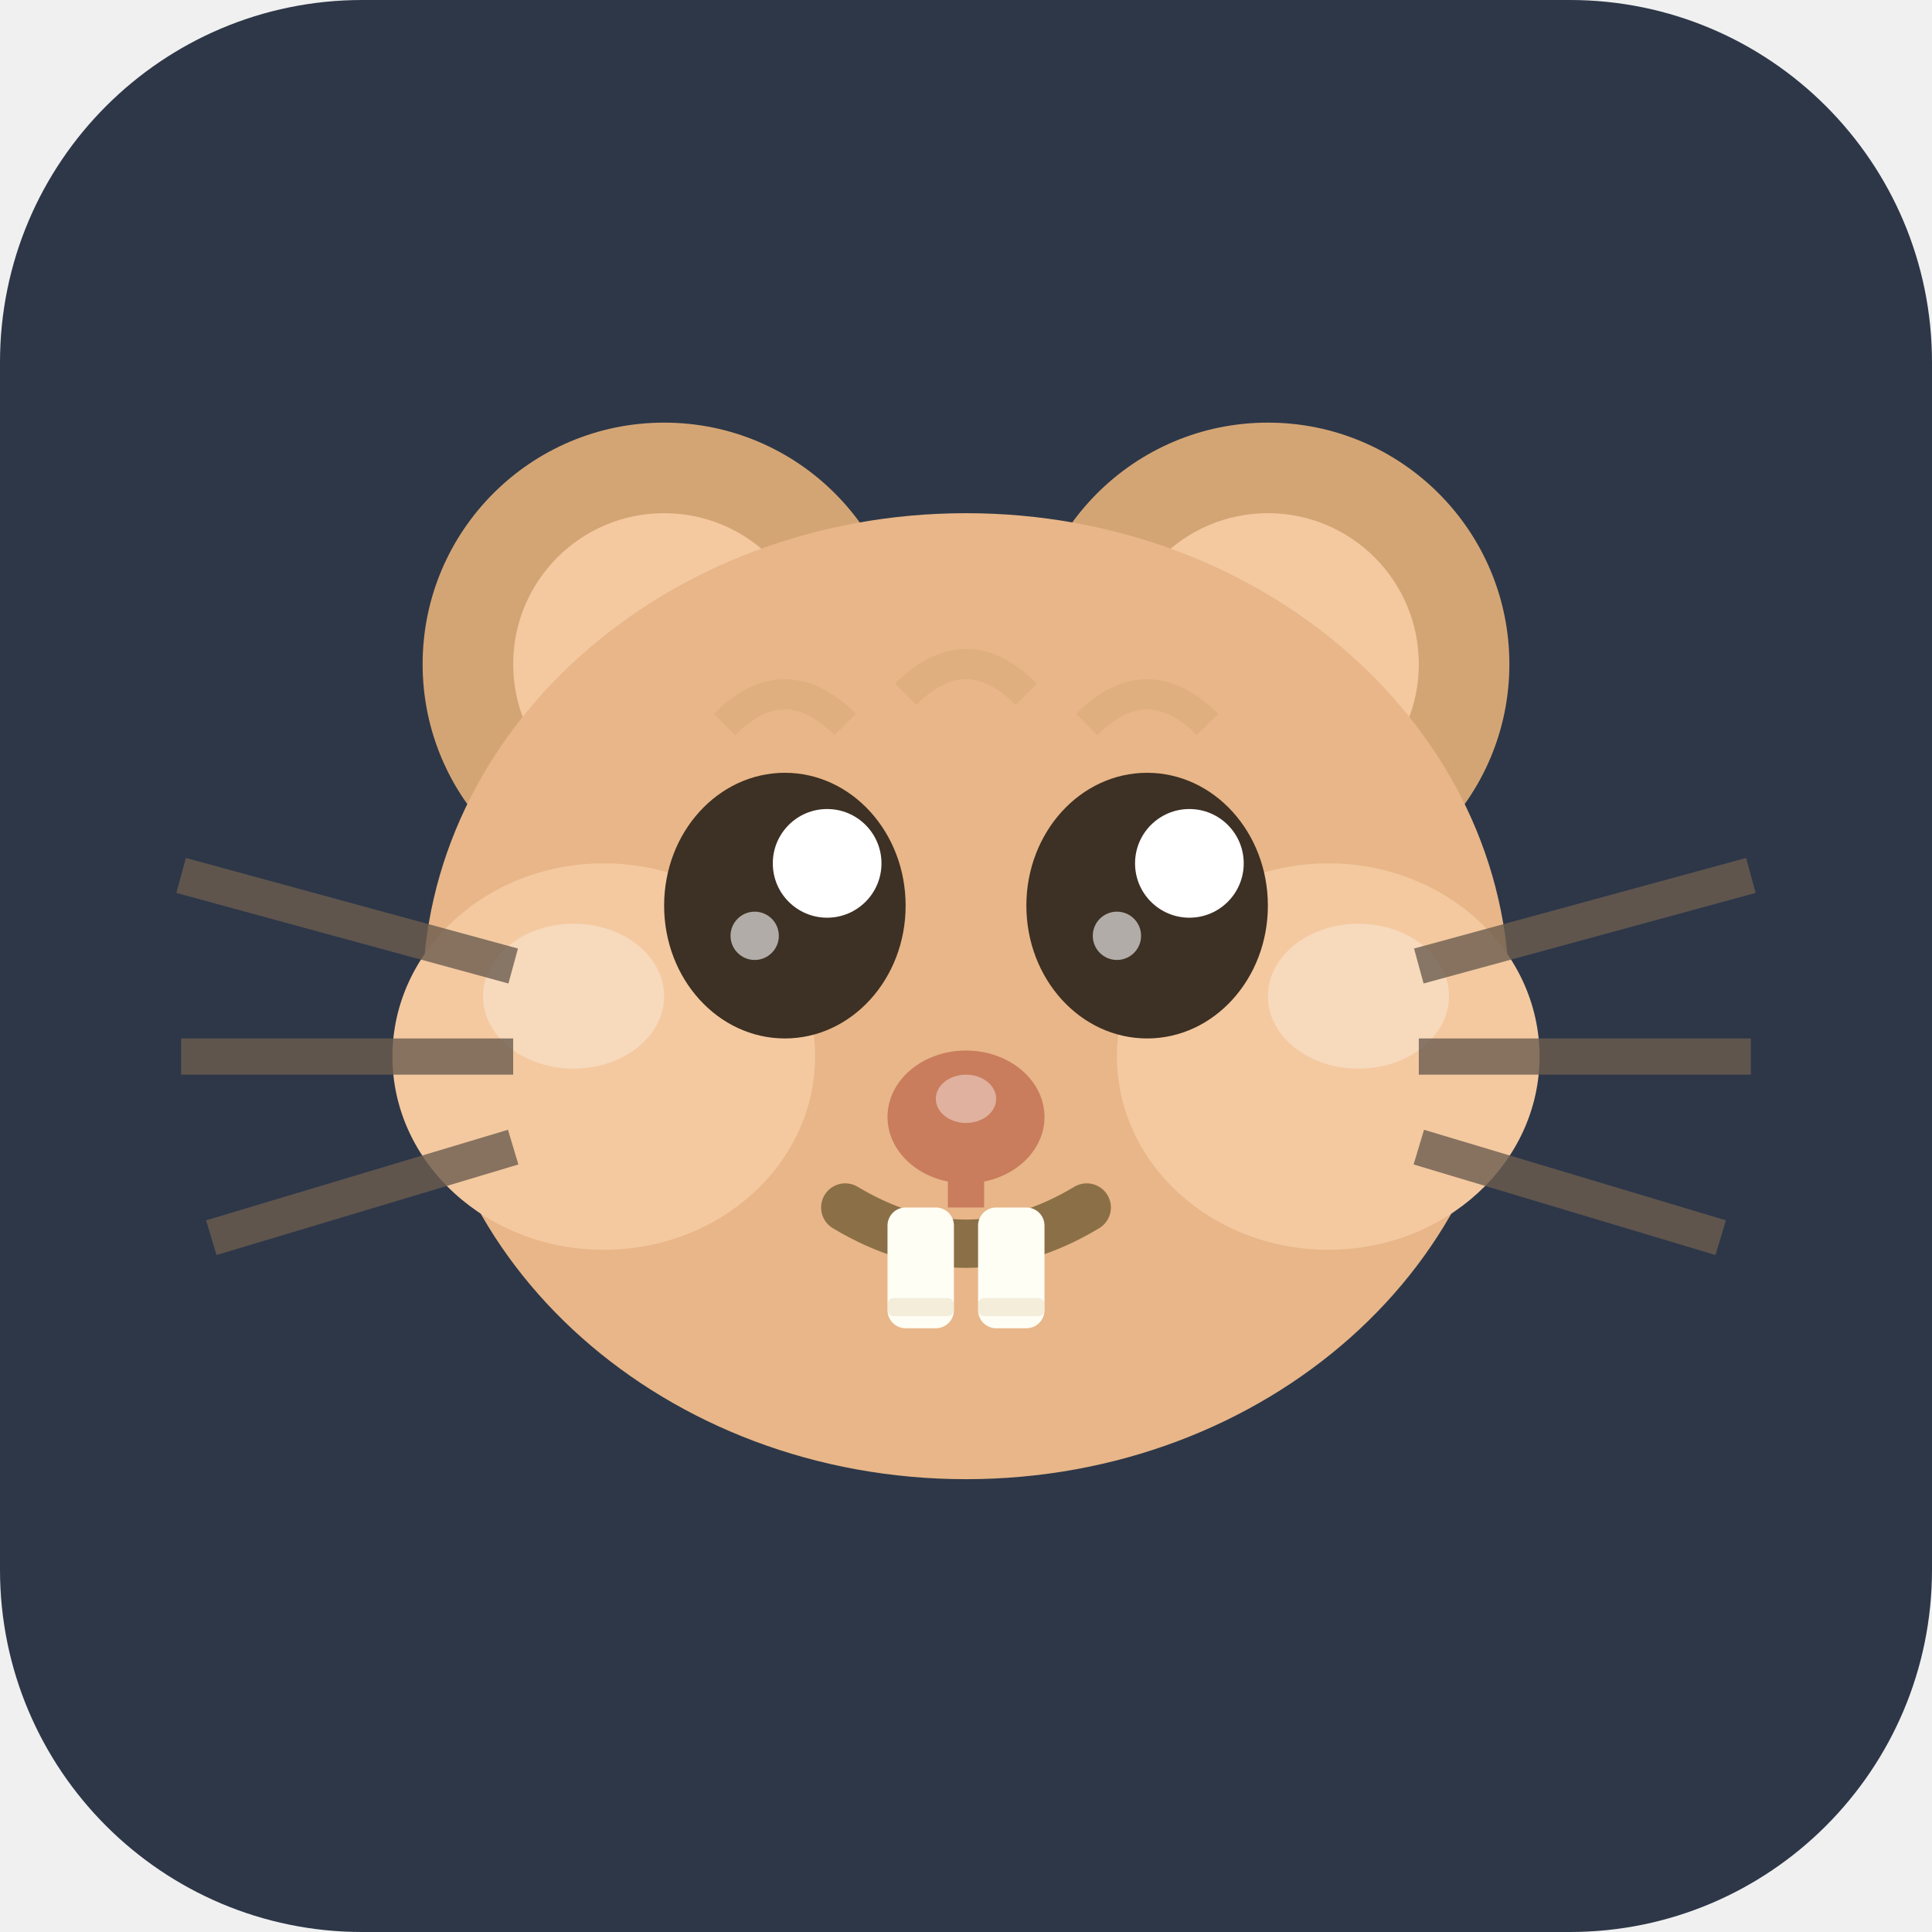
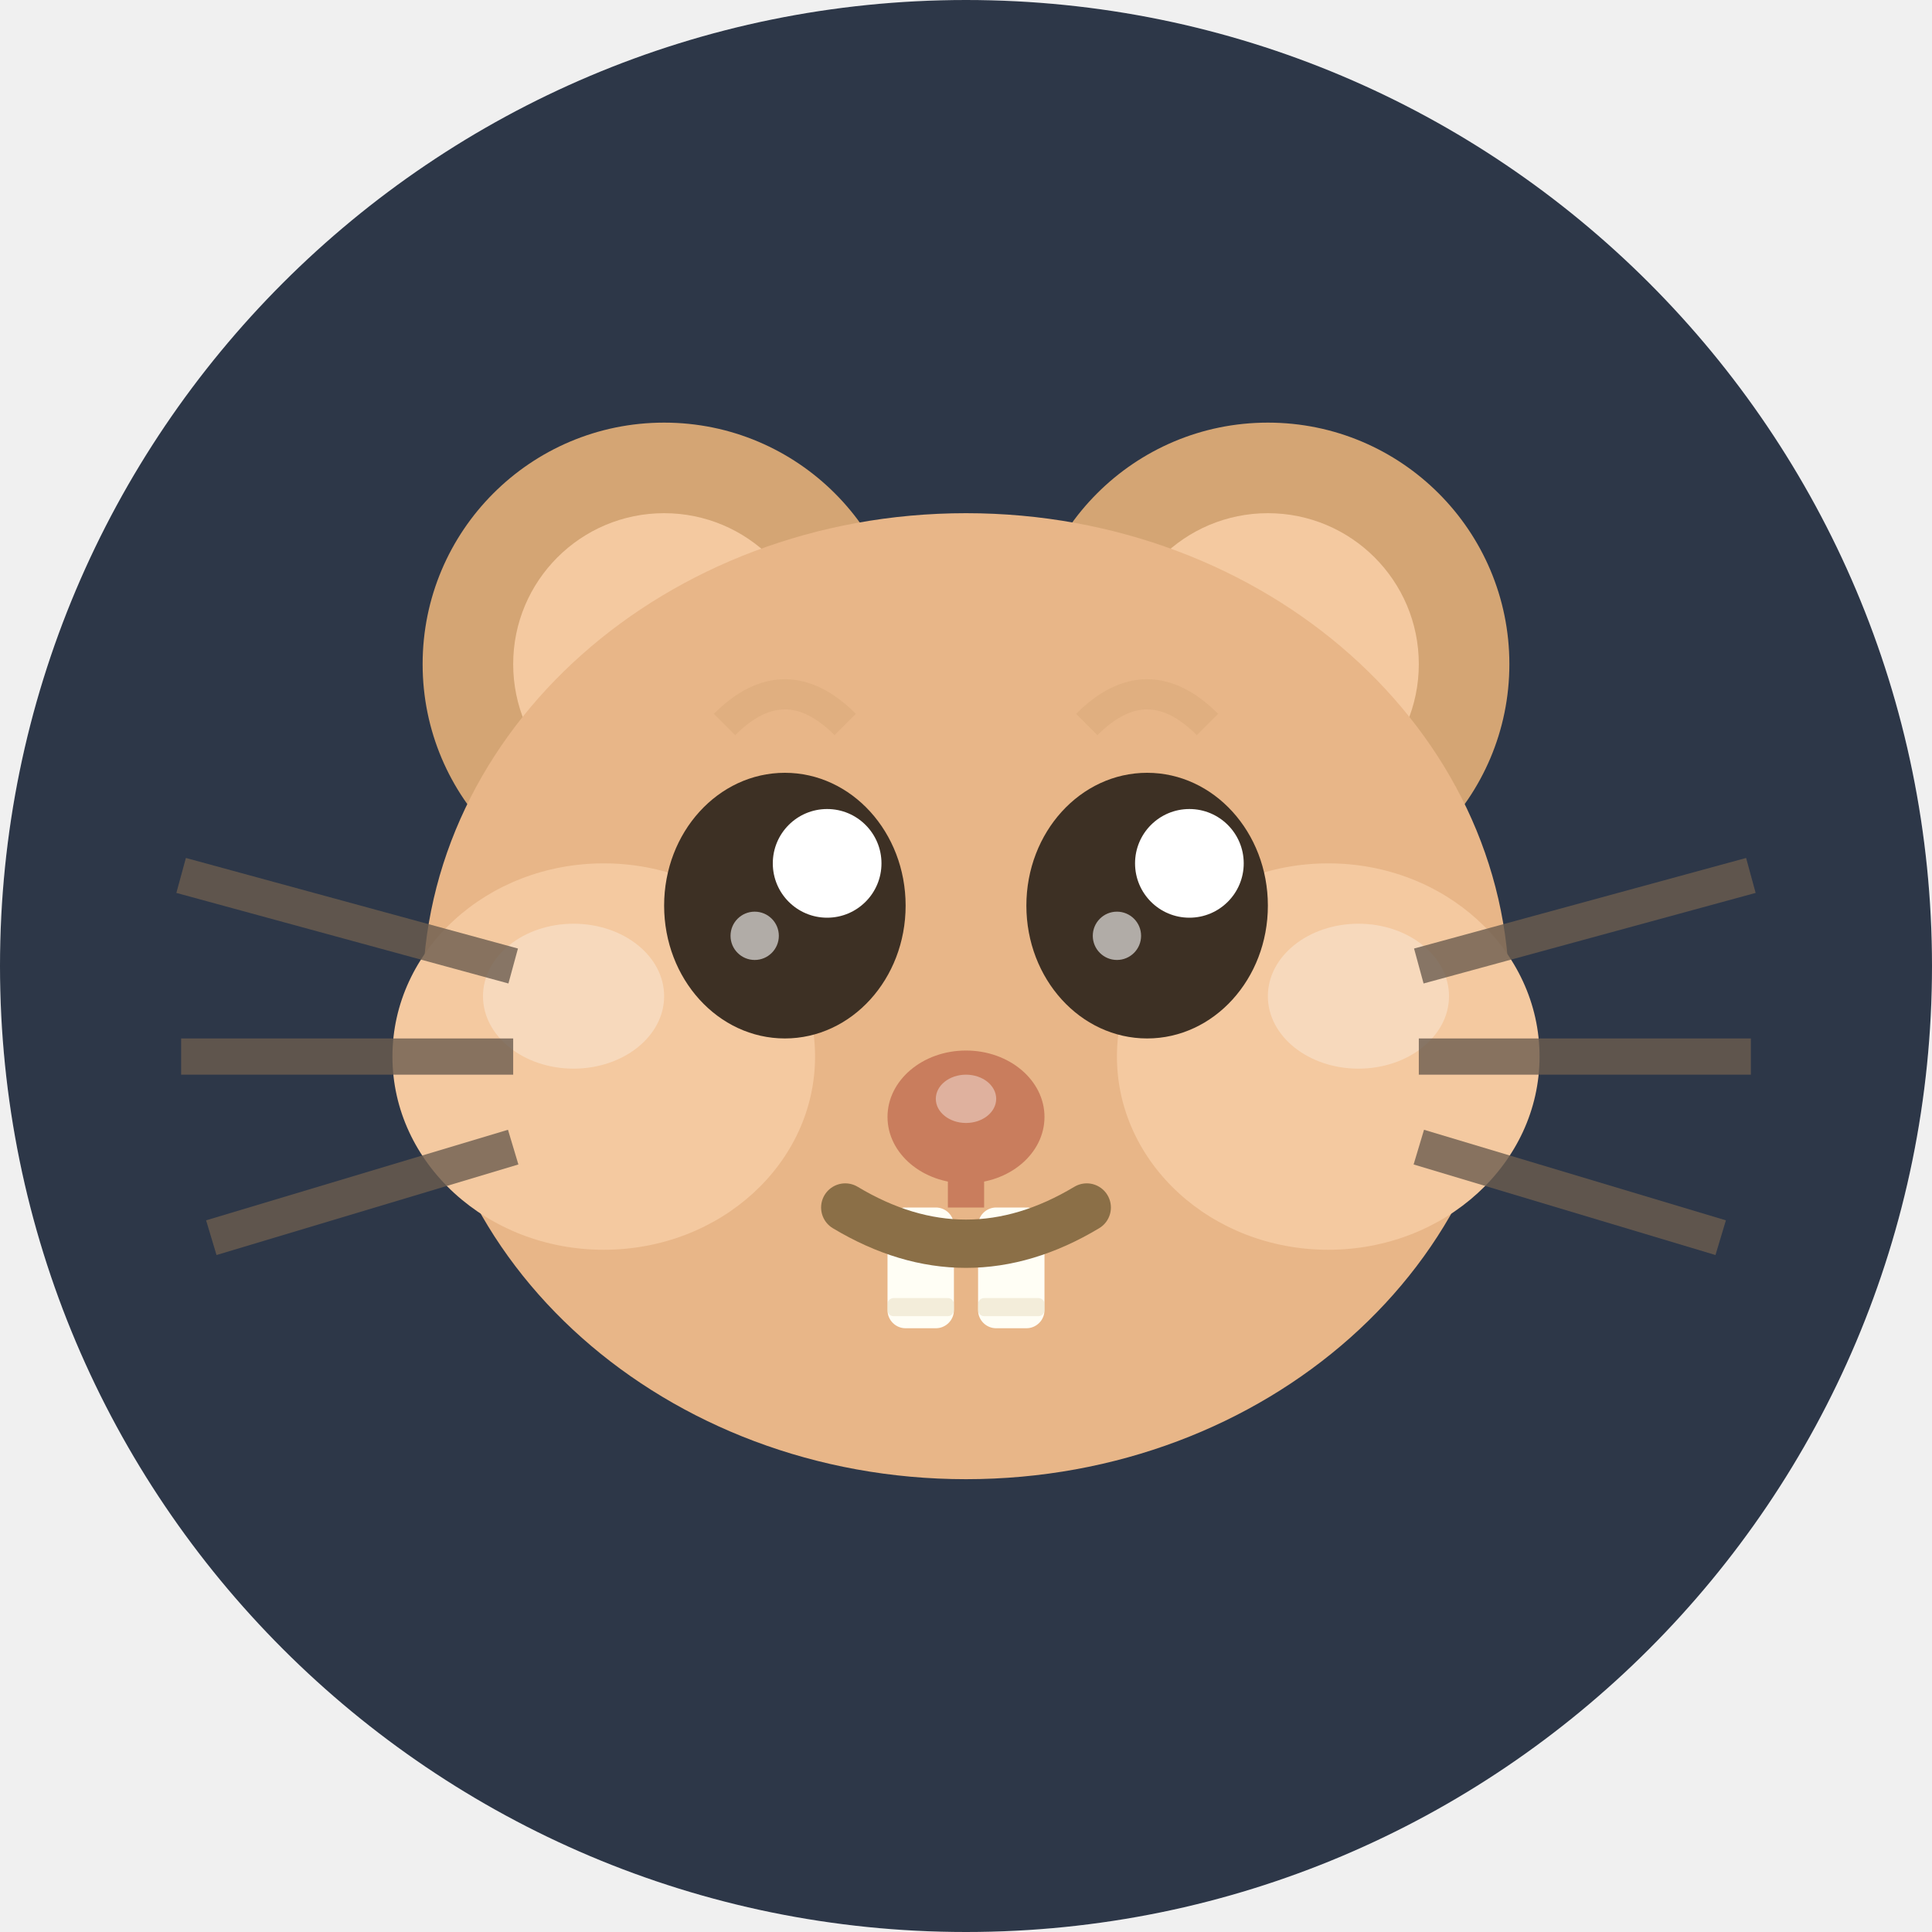
- <svg xmlns="http://www.w3.org/2000/svg" version="1.1" width="32" height="32">
-   <svg version="1.1" width="32" height="32">
-     <svg viewBox="0 0 32 32" width="32" height="32">
-       <rect width="32" height="32" rx="6" fill="#2d3748" />
-       <circle cx="11" cy="11" r="4" fill="#d4a574" />
-       <circle cx="21" cy="11" r="4" fill="#d4a574" />
-       <circle cx="11" cy="11" r="2.5" fill="#f4c9a0" />
-       <circle cx="21" cy="11" r="2.5" fill="#f4c9a0" />
-       <circle cx="11" cy="11.5" r="1.2" fill="#e8b688" opacity="0.6" />
-       <circle cx="21" cy="11.5" r="1.2" fill="#e8b688" opacity="0.6" />
-       <ellipse cx="16" cy="16.5" rx="9" ry="8" fill="#e8b688" />
-       <path d="M12 12 Q13 11 14 12" stroke="#d4a574" stroke-width="0.5" fill="none" opacity="0.4" />
-       <path d="M15 11.5 Q16 10.5 17 11.5" stroke="#d4a574" stroke-width="0.5" fill="none" opacity="0.4" />
-       <path d="M18 12 Q19 11 20 12" stroke="#d4a574" stroke-width="0.5" fill="none" opacity="0.4" />
-       <ellipse cx="10" cy="17.5" rx="3.5" ry="3.2" fill="#f4c9a0" />
-       <ellipse cx="22" cy="17.5" rx="3.5" ry="3.2" fill="#f4c9a0" />
-       <ellipse cx="9.5" cy="16.5" rx="1.5" ry="1.2" fill="#fff" opacity="0.3" />
-       <ellipse cx="22.5" cy="16.5" rx="1.5" ry="1.2" fill="#fff" opacity="0.3" />
-       <ellipse cx="13" cy="15" rx="2" ry="2.2" fill="#3d3024" />
-       <ellipse cx="19" cy="15" rx="2" ry="2.2" fill="#3d3024" />
-       <circle cx="13.7" cy="14.3" r="0.9" fill="#fff" />
-       <circle cx="19.7" cy="14.3" r="0.9" fill="#fff" />
-       <circle cx="12.5" cy="15.5" r="0.4" fill="#fff" opacity="0.6" />
-       <circle cx="18.5" cy="15.5" r="0.4" fill="#fff" opacity="0.6" />
-       <ellipse cx="16" cy="18.5" rx="1.3" ry="1.1" fill="#c97d5d" />
-       <ellipse cx="16" cy="18.2" rx="0.5" ry="0.4" fill="#fff" opacity="0.4" />
-       <line x1="16" y1="19.3" x2="16" y2="20" stroke="#c97d5d" stroke-width="0.6" />
-       <path d="M14 20 Q16 21.2 18 20" stroke="#8b6f47" stroke-width="0.8" fill="none" stroke-linecap="round" />
-       <rect x="14.7" y="20" width="1.1" height="2" rx="0.3" fill="#fffef5" />
-       <rect x="16.2" y="20" width="1.1" height="2" rx="0.3" fill="#fffef5" />
-       <rect x="14.7" y="21.5" width="1.1" height="0.3" rx="0.1" fill="#e8dcc0" opacity="0.5" />
-       <rect x="16.2" y="21.5" width="1.1" height="0.3" rx="0.1" fill="#e8dcc0" opacity="0.5" />
-       <line x1="8.5" y1="16" x2="3" y2="14.5" stroke="#6b5d4f" stroke-width="0.6" opacity="0.8" />
-       <line x1="8.5" y1="17.5" x2="3" y2="17.5" stroke="#6b5d4f" stroke-width="0.6" opacity="0.8" />
-       <line x1="8.5" y1="19" x2="3.5" y2="20.5" stroke="#6b5d4f" stroke-width="0.6" opacity="0.8" />
-       <line x1="23.5" y1="16" x2="29" y2="14.5" stroke="#6b5d4f" stroke-width="0.6" opacity="0.8" />
-       <line x1="23.5" y1="17.5" x2="29" y2="17.5" stroke="#6b5d4f" stroke-width="0.6" opacity="0.8" />
-       <line x1="23.5" y1="19" x2="28.5" y2="20.5" stroke="#6b5d4f" stroke-width="0.6" opacity="0.8" />
-     </svg>
-   </svg>
-   <style>@media (prefers-color-scheme: light) { :root { filter: none; } }
- @media (prefers-color-scheme: dark) { :root { filter: none; } }
- </style>
+ <svg xmlns="http://www.w3.org/2000/svg" version="1.1" width="1000" height="1000">
+   <g clip-path="url(#SvgjsClipPath1231)">
+     <rect width="1000" height="1000" fill="#ffffff" />
+     <g transform="matrix(31.25,0,0,31.25,0,0)">
+       <svg version="1.1" width="32" height="32">
+         <svg viewBox="0 0 32 32" width="32" height="32">
+           <rect width="32" height="32" rx="6" fill="#2d3748" />
+           <circle cx="11" cy="11" r="4" fill="#d4a574" />
+           <circle cx="21" cy="11" r="4" fill="#d4a574" />
+           <circle cx="11" cy="11" r="2.5" fill="#f4c9a0" />
+           <circle cx="21" cy="11" r="2.5" fill="#f4c9a0" />
+           <circle cx="11" cy="11.5" r="1.2" fill="#e8b688" opacity="0.6" />
+           <circle cx="21" cy="11.5" r="1.2" fill="#e8b688" opacity="0.6" />
+           <ellipse cx="16" cy="16.5" rx="9" ry="8" fill="#e8b688" />
+           <path d="M12 12 Q13 11 14 12" stroke="#d4a574" stroke-width="0.5" fill="none" opacity="0.4" />
+           <path d="M18 12 Q19 11 20 12" stroke="#d4a574" stroke-width="0.5" fill="none" opacity="0.4" />
+           <ellipse cx="10" cy="17.5" rx="3.5" ry="3.2" fill="#f4c9a0" />
+           <ellipse cx="22" cy="17.5" rx="3.5" ry="3.2" fill="#f4c9a0" />
+           <ellipse cx="9.5" cy="16.5" rx="1.5" ry="1.2" fill="#fff" opacity="0.3" />
+           <ellipse cx="22.5" cy="16.5" rx="1.5" ry="1.2" fill="#fff" opacity="0.3" />
+           <ellipse cx="13" cy="15" rx="2" ry="2.2" fill="#3d3024" />
+           <ellipse cx="19" cy="15" rx="2" ry="2.2" fill="#3d3024" />
+           <circle cx="13.7" cy="14.3" r="0.9" fill="#fff" />
+           <circle cx="19.7" cy="14.3" r="0.9" fill="#fff" />
+           <circle cx="12.5" cy="15.5" r="0.4" fill="#fff" opacity="0.6" />
+           <circle cx="18.5" cy="15.5" r="0.4" fill="#fff" opacity="0.6" />
+           <ellipse cx="16" cy="18.5" rx="1.3" ry="1.1" fill="#c97d5d" />
+           <ellipse cx="16" cy="18.2" rx="0.5" ry="0.4" fill="#fff" opacity="0.4" />
+           <line x1="16" y1="19.3" x2="16" y2="20" stroke="#c97d5d" stroke-width="0.6" />
+           <rect x="14.7" y="20" width="1.1" height="2" rx="0.3" fill="#fffef5" />
+           <rect x="16.2" y="20" width="1.1" height="2" rx="0.3" fill="#fffef5" />
+           <path d="M14 20 Q16 21.2 18 20" stroke="#8b6f47" stroke-width="0.8" fill="none" stroke-linecap="round" />
+           <rect x="14.7" y="21.5" width="1.1" height="0.3" rx="0.1" fill="#e8dcc0" opacity="0.5" />
+           <rect x="16.2" y="21.5" width="1.1" height="0.3" rx="0.1" fill="#e8dcc0" opacity="0.5" />
+           <line x1="8.5" y1="16" x2="3" y2="14.5" stroke="#6b5d4f" stroke-width="0.6" opacity="0.8" />
+           <line x1="8.5" y1="17.5" x2="3" y2="17.5" stroke="#6b5d4f" stroke-width="0.6" opacity="0.8" />
+           <line x1="8.5" y1="19" x2="3.5" y2="20.5" stroke="#6b5d4f" stroke-width="0.6" opacity="0.8" />
+           <line x1="23.5" y1="16" x2="29" y2="14.5" stroke="#6b5d4f" stroke-width="0.6" opacity="0.8" />
+           <line x1="23.5" y1="17.5" x2="29" y2="17.5" stroke="#6b5d4f" stroke-width="0.6" opacity="0.8" />
+           <line x1="23.5" y1="19" x2="28.5" y2="20.5" stroke="#6b5d4f" stroke-width="0.6" opacity="0.8" />
+         </svg>
+       </svg>
+     </g>
+   </g>
+   <defs>
+     <clipPath id="SvgjsClipPath1231">
+       <rect width="1000" height="1000" x="0" y="0" rx="500" ry="500" />
+     </clipPath>
+   </defs>
</svg>
